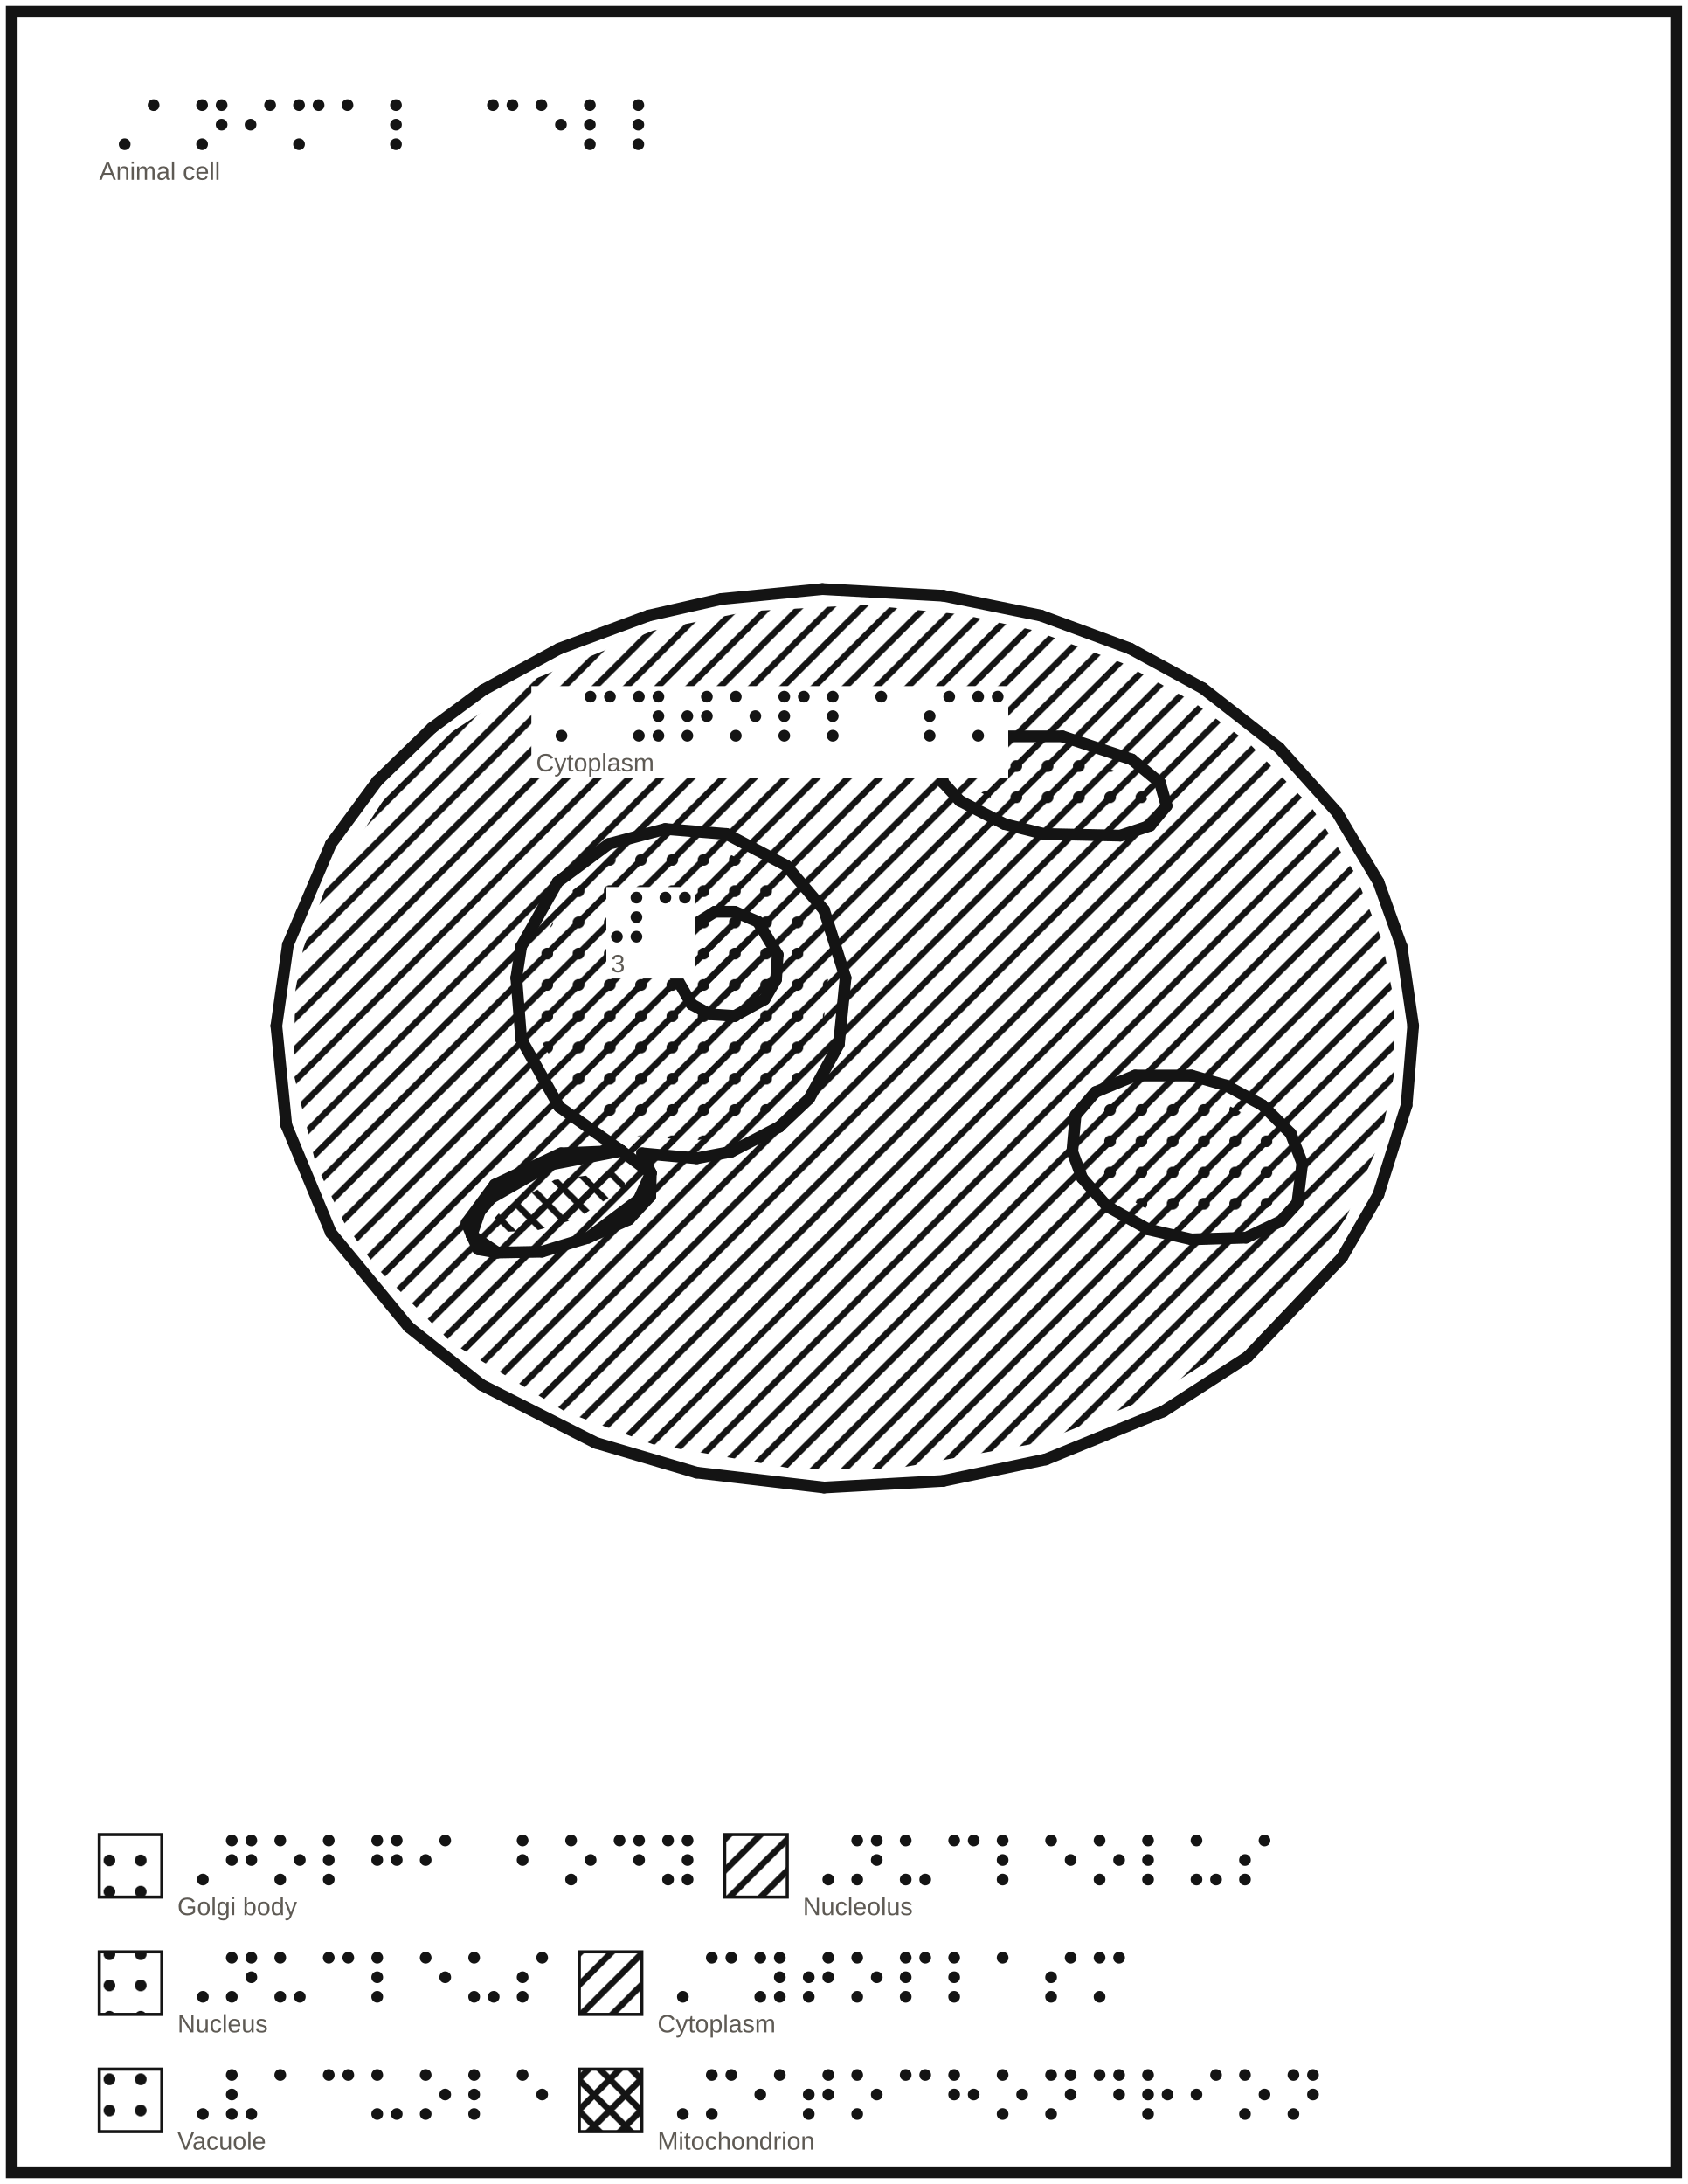
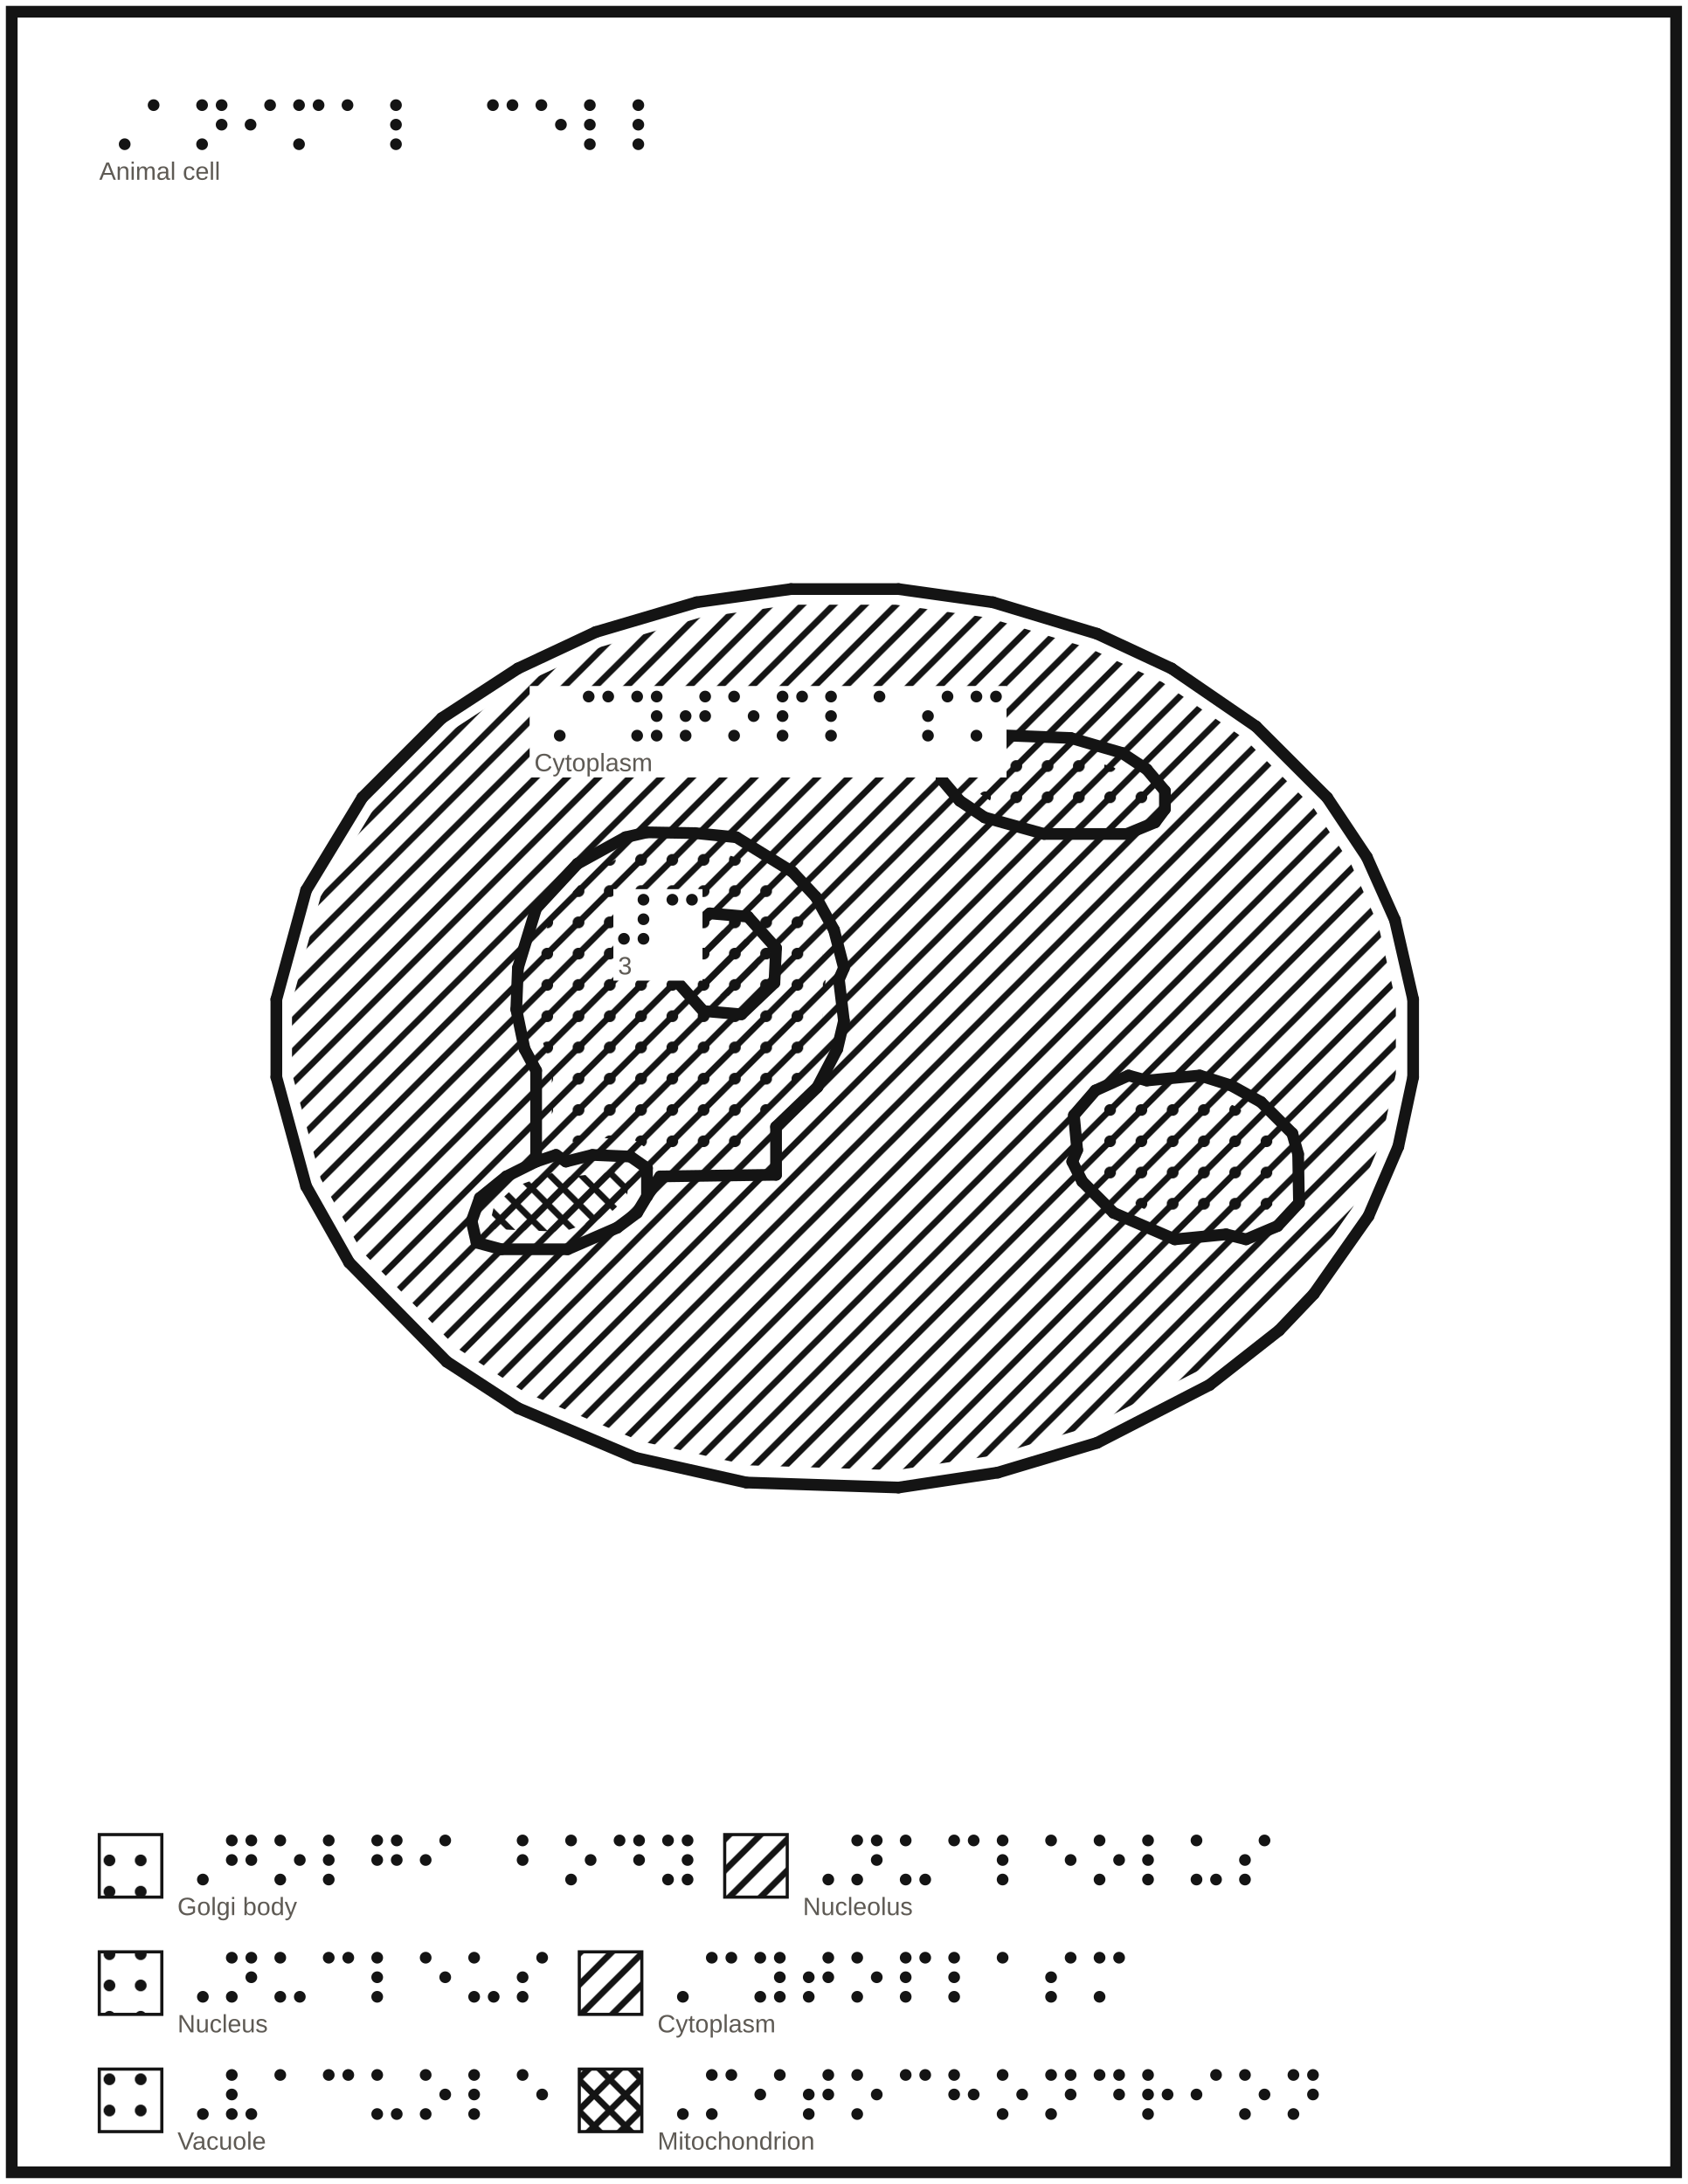
<svg xmlns="http://www.w3.org/2000/svg" aria-label="Tactile graphic: Animal cell" baseProfile="full" height="279.4mm" role="img" version="1.1" viewBox="0 0 215.9 279.4" width="215.9mm">
  <defs>
    <pattern height="4" id="dots" patternUnits="userSpaceOnUse" width="4">
      <circle cx="2" cy="2" fill="#141414" r="0.75" />
    </pattern>
    <pattern height="4" id="diagonal" patternUnits="userSpaceOnUse" width="4">
      <line stroke="#141414" stroke-width="0.8" x1="0" x2="4" y1="4" y2="0" />
      <line stroke="#141414" stroke-width="0.8" x1="-1" x2="1" y1="1" y2="-1" />
      <line stroke="#141414" stroke-width="0.8" x1="3" x2="5" y1="5" y2="3" />
    </pattern>
    <pattern height="4" id="crosshatch" patternUnits="userSpaceOnUse" width="4">
      <line stroke="#141414" stroke-width="0.8" x1="0" x2="4" y1="4" y2="0" />
      <line stroke="#141414" stroke-width="0.8" x1="-1" x2="1" y1="1" y2="-1" />
      <line stroke="#141414" stroke-width="0.8" x1="3" x2="5" y1="5" y2="3" />
      <line stroke="#141414" stroke-width="0.8" x1="0" x2="4" y1="0" y2="4" />
      <line stroke="#141414" stroke-width="0.8" x1="-1" x2="1" y1="3" y2="5" />
      <line stroke="#141414" stroke-width="0.8" x1="3" x2="5" y1="-1" y2="1" />
    </pattern>
    <pattern height="5" id="horizontal" patternUnits="userSpaceOnUse" width="5">
      <line stroke="#141414" stroke-width="0.8" x1="0" x2="5" y1="2.5" y2="2.5" />
    </pattern>
  </defs>
  <rect fill="#ffffff" height="279.4" width="215.9" x="0" y="0" />
  <rect fill="none" height="276.4" stroke="#141414" stroke-width="1.5" width="212.9" x="1.5" y="1.5" />
-   <polygon fill="url(#dots)" points="122.36,98.13 122.52,98.99 124.01,100.63 129.19,103.33 133.83,104.49 142.79,104.68 145.73,103.7 146.78,102.43 146.43,101.29 143.58,98.94 135.36,96.2 125.48,96.2 123.15,97.13 122.36,98.13" stroke="none" />
+   <polygon fill="url(#dots)" points="122.44,97.91 122.44,98.76 124.11,100.73 126.79,102.52 133.83,104.48 143.53,104.48 146.26,103.35 146.8,102.63 146.8,101.91 145.13,99.94 142.45,98.15 136.42,96.4 126.45,96.0 123.08,97.18 122.44,97.91" stroke="none" />
  <g id="r1">
-     <polygon fill="none" points="120.23,97.59 120.65,99.91 122.77,102.24 128.48,105.21 133.56,106.48 143.09,106.69 146.9,105.42 149.01,102.88 148.17,100.13 144.57,97.16 135.68,94.2 125.09,94.2 121.92,95.47" stroke="none" />
-   </g>
-   <polygon fill="url(#diagonal)" points="91.79,118.78 88.99,120.56 88.15,122.37 88.15,123.72 89.93,126.79 91.38,127.59 93.32,127.72 96.13,126.16 97.1,124.49 97.23,122.63 95.45,119.66 91.79,118.78" stroke="none" />
+     <polygon fill="none" points="120.44,97.16 120.44,99.49 122.77,102.24 125.94,104.36 133.56,106.48 143.93,106.48 147.53,104.99 148.8,103.3 148.8,101.18 146.47,98.43 143.3,96.32 136.74,94.41 126.15,93.99 121.92,95.47" stroke="none" />
+   </g>
+   <polygon fill="url(#diagonal)" points="91.45,118.92 88.7,121.23 88.43,124.41 90.93,127.2 93.89,127.48 96.89,124.63 97.02,122.01 94.5,119.19 91.45,118.92" stroke="none" />
  <g id="r2">
-     <polygon fill="none" points="91.44,116.64 87.42,119.18 86.15,121.93 86.15,124.26 88.48,128.28 90.8,129.55 93.77,129.76 97.58,127.64 99.06,125.1 99.27,122.14 96.73,117.91" stroke="none" />
-   </g>
-   <polygon fill="url(#dots)" points="80.99,145.68 81.01,145.67 81.18,145.57 81.36,145.49 81.54,145.42 81.73,145.37 81.92,145.34 82.12,145.33 82.32,145.34 88.8,145.94 92.68,145.21 98.31,142.29 101.69,139.1 105.15,132.75 105.92,125.31 103.42,117.41 99.06,112.3 92.14,108.65 85.27,108.07 78.77,109.79 72.86,114.18 68.59,121.75 68.05,125.17 68.63,132.12 73.05,140.0 80.27,144.82 80.42,144.93 80.57,145.06 80.7,145.2 80.81,145.36 80.91,145.52 80.99,145.68" stroke="none" />
+     <polygon fill="none" points="90.8,116.85 86.78,120.23 86.36,125.1 89.96,129.12 94.61,129.55 98.85,125.53 99.06,121.29 95.46,117.27" stroke="none" />
+   </g>
+   <polygon fill="url(#dots)" points="70.58,145.62 70.68,145.59 70.88,145.55 71.08,145.54 71.29,145.55 71.49,145.57 71.68,145.62 71.87,145.69 72.06,145.77 72.23,145.88 72.76,146.23 75.29,145.6 75.48,145.56 75.68,145.54 75.87,145.54 80.52,145.75 80.71,145.77 80.9,145.81 81.09,145.86 81.27,145.93 81.44,146.02 81.6,146.13 83.93,147.82 84.08,147.94 84.22,148.07 84.34,148.21 84.39,148.29 84.42,148.29 97.06,148.11 97.06,144.15 97.07,143.95 97.1,143.76 97.15,143.57 97.21,143.38 97.3,143.21 97.4,143.04 97.51,142.88 97.65,142.74 102.72,137.66 104.93,133.42 105.72,124.0 104.62,119.77 101.14,114.38 96.58,110.57 90.19,108.32 85.4,109.09 85.19,109.11 84.98,109.11 84.77,109.08 84.57,109.04 82.79,108.56 79.34,109.6 75.14,112.07 70.37,117.22 68.05,125.34 68.24,130.02 70.46,136.29 70.53,136.51 70.57,136.73 70.58,136.96 70.58,145.62" stroke="none" />
  <g id="r3">
-     <polygon fill="none" points="100.33,110.71 92.71,106.69 85.09,106.05 77.89,107.96 71.33,112.83 66.67,121.08 66.04,125.1 66.67,132.72 71.54,141.4 79.16,146.48 71.76,147.54 63.29,151.56 59.69,156.43 61.17,159.6 63.08,160.45 69.21,160.45 75.35,158.55 80.22,155.79 82.97,152.83 83.82,149.87 82.13,147.33 88.9,147.96 93.34,147.12 99.48,143.94 103.29,140.34 107.1,133.36 107.95,125.1 105.2,116.42" stroke="none" />
-   </g>
-   <polygon fill="url(#diagonal)" points="83.55,80.67 67.82,87.09 57.75,93.66 49.81,101.2 41.59,113.74 38.77,121.4 37.77,126.78 37.56,137.37 40.41,148.98 44.05,156.46 48.1,162.11 57.75,171.78 72.41,180.66 83.49,184.76 101.35,187.87 114.54,187.87 133.0,184.56 147.66,178.57 158.13,171.8 167.79,162.13 172.24,155.66 176.52,146.07 178.34,137.38 178.34,128.05 176.73,120.18 173.27,111.64 167.76,103.29 159.76,95.07 152.59,89.75 143.53,84.81 132.36,80.67 123.08,78.61 110.45,77.37 95.72,78.2 83.55,80.67" stroke="none" />
+     <polygon fill="none" points="90.38,106.27 85.09,107.11 82.76,106.48 78.53,107.75 73.87,110.5 68.58,116.21 66.04,125.1 66.25,130.4 68.58,136.96 68.58,148.39 71.12,147.54 72.39,148.39 75.78,147.54 80.43,147.75 82.76,149.44 82.76,152.83 84.45,150.29 99.06,150.08 99.06,144.15 104.35,138.86 106.89,133.99 107.74,123.83 106.47,118.96 102.66,113.04 97.58,108.8" stroke="none" />
+   </g>
+   <polygon fill="url(#diagonal)" points="57.78,93.43 47.93,103.27 41.02,114.68 37.35,128.12 37.35,137.32 41.02,150.79 46.27,160.09 58.42,172.44 67.19,178.16 81.89,184.37 95.71,187.46 114.6,188.08 126.98,186.22 139.37,182.51 153.44,175.27 162.06,168.5 166.3,164.05 173.08,154.39 176.73,145.87 178.55,137.38 178.55,128.08 176.31,118.33 172.86,110.62 167.99,103.3 159.16,94.47 148.65,87.26 139.4,82.95 126.36,79.01 114.58,77.36 101.32,77.36 89.53,79.01 76.91,82.74 67.23,87.27 57.78,93.43" stroke="none" />
  <g id="r4">
-     <polygon fill="none" points="82.97,78.75 66.89,85.31 56.51,92.08 48.26,99.91 39.79,112.83 36.83,120.87 35.77,126.58 35.56,137.59 38.52,149.66 42.33,157.49 46.57,163.41 56.51,173.36 71.54,182.47 82.97,186.7 101.18,189.87 114.72,189.87 133.56,186.49 148.59,180.35 159.39,173.36 169.33,163.41 173.99,156.64 178.43,146.69 180.34,137.59 180.34,127.85 178.65,119.6 175.05,110.71 169.33,102.03 161.08,93.56 153.67,88.06 144.36,82.98 132.93,78.75 123.4,76.63 110.49,75.36 95.46,76.21" stroke="none" />
-   </g>
-   <polygon fill="url(#dots)" points="139.51,143.54 139.19,146.85 140.17,149.45 142.87,152.52 147.63,155.18 152.6,156.32 158.69,156.13 162.4,154.37 163.83,152.8 164.32,149.06 163.18,146.12 160.08,143.02 155.87,140.72 151.91,139.59 145.57,139.59 141.9,140.98 139.51,143.54" stroke="none" />
+     <polygon fill="none" points="56.51,91.87 46.35,102.03 39.16,113.88 35.35,127.85 35.35,137.59 39.16,151.56 44.66,161.3 57.15,174.0 66.25,179.93 81.28,186.28 95.46,189.45 114.72,190.08 127.42,188.18 140.12,184.37 154.52,176.96 163.41,169.98 167.85,165.32 174.84,155.37 178.65,146.48 180.55,137.59 180.55,127.85 178.22,117.69 174.62,109.65 169.54,102.03 160.44,92.93 149.65,85.52 140.12,81.08 126.79,77.05 114.72,75.36 101.18,75.36 89.11,77.05 76.2,80.86 66.25,85.52" stroke="none" />
+   </g>
+   <polygon fill="url(#dots)" points="139.45,143.33 139.78,146.71 139.79,146.91 139.78,147.11 139.75,147.31 139.7,147.51 139.63,147.69 139.36,148.32 140.09,149.77 142.85,152.72 147.69,155.43 150.36,156.26 152.58,155.75 152.8,155.71 153.02,155.7 153.23,155.71 158.87,156.29 162.02,154.96 163.89,152.96 163.53,148.34 163.52,148.13 163.54,147.92 163.57,147.72 163.63,147.52 163.71,147.33 163.81,147.15 163.88,147.03 163.46,146.18 159.86,142.59 156.47,140.71 153.17,139.66 150.94,140.18 150.72,140.22 150.5,140.23 150.28,140.22 144.69,139.64 141.34,141.14 139.45,143.33" stroke="none" />
  <g id="r5">
-     <polygon fill="none" points="137.58,142.67 137.16,147.12 138.43,150.5 141.6,154.1 146.9,157.06 152.4,158.33 159.17,158.12 163.62,156.01 165.73,153.68 166.37,148.81 164.89,145.0 161.29,141.4 156.63,138.86 152.19,137.59 145.2,137.59 140.76,139.28" stroke="none" />
-   </g>
-   <polygon fill="url(#crosshatch)" points="80.21,150.4 79.19,149.82 70.92,150.95 64.15,154.82 63.21,155.9 63.04,156.56 64.67,157.58 68.67,157.4 73.87,155.87 79.76,151.99 80.21,150.4" stroke="none" />
+     <polygon fill="none" points="137.37,142.67 137.79,146.91 137.16,148.39 138.43,150.93 141.6,154.31 146.9,157.28 150.28,158.33 153.03,157.7 159.17,158.33 163.19,156.64 165.95,153.68 165.52,148.18 166.16,147.12 165.1,145.0 161.08,140.98 157.27,138.86 153.25,137.59 150.49,138.23 144.36,137.59 140.12,139.5" stroke="none" />
+   </g>
+   <polygon fill="url(#crosshatch)" points="80.44,150.54 79.17,149.81 72.62,150.59 72.42,150.6 72.22,150.59 72.02,150.57 71.82,150.52 71.63,150.45 71.45,150.37 71.28,150.26 70.85,149.98 65.84,151.82 63.19,154.3 62.51,157.17 62.54,157.22 72.07,157.59 77.67,155.54 80.21,153.16 80.44,150.54" stroke="none" />
  <g id="r6">
-     <polygon fill="none" points="82.55,149.44 79.59,147.75 70.27,149.02 62.86,153.25 61.38,154.95 60.75,157.49 64.14,159.6 69.0,159.39 74.72,157.7 81.49,153.25" stroke="none" />
+     <polygon fill="none" points="82.55,149.44 79.59,147.75 72.39,148.6 71.12,147.75 64.77,150.08 61.38,153.25 60.33,157.7 61.59,159.18 72.39,159.6 78.74,157.28 82.13,154.1" stroke="none" />
  </g>
  <g fill="none" id="boundaries" stroke="#141414" stroke-linecap="round" stroke-linejoin="round" stroke-width="1.5">
-     <line x1="61.81" x2="71.54" y1="88.27" y2="82.98" />
-     <line x1="71.54" x2="82.97" y1="82.98" y2="78.75" />
-     <line x1="82.97" x2="92.29" y1="78.75" y2="76.63" />
-     <line x1="92.29" x2="105.2" y1="76.63" y2="75.36" />
-     <line x1="105.2" x2="120.65" y1="75.36" y2="76.21" />
-     <line x1="120.65" x2="133.14" y1="76.21" y2="78.75" />
-     <line x1="133.14" x2="144.57" y1="78.75" y2="82.98" />
-     <line x1="144.57" x2="153.88" y1="82.98" y2="88.06" />
-     <line x1="153.88" x2="163.62" y1="88.06" y2="95.68" />
-     <line x1="163.62" x2="171.03" y1="95.68" y2="103.94" />
-     <line x1="171.03" x2="176.32" y1="103.94" y2="112.83" />
-     <line x1="176.32" x2="179.28" y1="112.83" y2="121.08" />
-     <line x1="179.28" x2="180.76" y1="121.08" y2="131.24" />
-     <line x1="180.76" x2="179.92" y1="131.24" y2="141.4" />
-     <line x1="179.92" x2="176.32" y1="141.4" y2="152.83" />
-     <line x1="176.32" x2="171.66" y1="152.83" y2="160.88" />
-     <line x1="171.66" x2="159.6" y1="160.88" y2="173.57" />
-     <line x1="159.6" x2="148.8" y1="173.57" y2="180.56" />
-     <line x1="148.8" x2="133.77" y1="180.56" y2="186.7" />
-     <line x1="133.77" x2="120.65" y1="186.7" y2="189.45" />
-     <line x1="120.65" x2="105.41" y1="189.45" y2="190.3" />
-     <line x1="105.41" x2="89.11" y1="190.3" y2="188.39" />
-     <line x1="89.11" x2="76.2" y1="188.39" y2="184.58" />
-     <line x1="76.2" x2="61.59" y1="184.58" y2="177.17" />
-     <line x1="61.59" x2="52.28" y1="177.17" y2="169.76" />
-     <line x1="52.28" x2="42.33" y1="169.76" y2="157.7" />
-     <line x1="42.33" x2="36.62" y1="157.7" y2="143.94" />
-     <line x1="36.62" x2="35.35" y1="143.94" y2="131.24" />
-     <line x1="35.35" x2="36.83" y1="131.24" y2="120.87" />
-     <line x1="36.83" x2="42.33" y1="120.87" y2="107.96" />
-     <line x1="42.33" x2="48.26" y1="107.96" y2="99.91" />
-     <line x1="48.26" x2="55.24" y1="99.91" y2="93.14" />
-     <line x1="55.24" x2="61.81" y1="93.14" y2="88.27" />
-     <line x1="120.23" x2="121.92" y1="97.59" y2="95.47" />
-     <line x1="121.92" x2="125.09" y1="95.47" y2="94.2" />
-     <line x1="125.09" x2="135.89" y1="94.2" y2="94.2" />
-     <line x1="135.89" x2="144.78" y1="94.2" y2="97.16" />
-     <line x1="144.78" x2="148.38" y1="97.16" y2="100.13" />
-     <line x1="148.38" x2="149.22" y1="100.13" y2="103.09" />
-     <line x1="149.22" x2="147.11" y1="103.09" y2="105.63" />
-     <line x1="147.11" x2="143.3" y1="105.63" y2="106.9" />
-     <line x1="143.3" x2="133.56" y1="106.9" y2="106.69" />
-     <line x1="133.56" x2="128.48" y1="106.69" y2="105.42" />
-     <line x1="128.48" x2="122.77" y1="105.42" y2="102.45" />
-     <line x1="122.77" x2="120.65" y1="102.45" y2="100.13" />
-     <line x1="120.65" x2="120.23" y1="100.13" y2="97.59" />
-     <line x1="100.54" x2="92.92" y1="110.71" y2="106.69" />
-     <line x1="92.92" x2="85.09" y1="106.69" y2="106.05" />
-     <line x1="85.09" x2="77.89" y1="106.05" y2="107.96" />
-     <line x1="77.89" x2="71.33" y1="107.96" y2="112.83" />
-     <line x1="71.33" x2="66.67" y1="112.83" y2="121.08" />
-     <line x1="66.67" x2="66.04" y1="121.08" y2="125.1" />
-     <line x1="66.04" x2="66.67" y1="125.1" y2="132.94" />
-     <line x1="66.67" x2="71.54" y1="132.94" y2="141.61" />
-     <line x1="71.54" x2="79.48" y1="141.61" y2="147.22" />
-     <line x1="79.48" x2="71.76" y1="147.22" y2="147.54" />
-     <line x1="71.76" x2="63.29" y1="147.54" y2="151.56" />
-     <line x1="63.29" x2="59.69" y1="151.56" y2="156.43" />
-     <line x1="59.69" x2="60.33" y1="156.43" y2="158.01" />
-     <line x1="60.33" x2="61.17" y1="158.01" y2="159.82" />
-     <line x1="61.17" x2="63.61" y1="159.82" y2="160.24" />
-     <line x1="63.61" x2="69.32" y1="160.24" y2="160.13" />
-     <line x1="69.32" x2="75.25" y1="160.13" y2="158.33" />
-     <line x1="75.25" x2="80.43" y1="158.33" y2="156.01" />
-     <line x1="80.43" x2="83.18" y1="156.01" y2="153.04" />
-     <line x1="83.18" x2="83.25" y1="153.04" y2="150.08" />
-     <line x1="83.25" x2="82.13" y1="150.08" y2="147.54" />
-     <line x1="82.13" x2="89.11" y1="147.54" y2="148.18" />
-     <line x1="89.11" x2="93.56" y1="148.18" y2="147.33" />
-     <line x1="93.56" x2="99.69" y1="147.33" y2="144.15" />
-     <line x1="99.69" x2="103.5" y1="144.15" y2="140.55" />
-     <line x1="103.5" x2="107.31" y1="140.55" y2="133.57" />
-     <line x1="107.31" x2="108.16" y1="133.57" y2="125.1" />
-     <line x1="108.16" x2="105.41" y1="125.1" y2="116.42" />
-     <line x1="105.41" x2="100.54" y1="116.42" y2="110.71" />
-     <line x1="91.44" x2="93.98" y1="116.64" y2="116.64" />
-     <line x1="93.98" x2="96.94" y1="116.64" y2="117.91" />
-     <line x1="96.94" x2="99.48" y1="117.91" y2="122.14" />
-     <line x1="99.48" x2="99.27" y1="122.14" y2="125.31" />
-     <line x1="99.27" x2="97.79" y1="125.31" y2="127.85" />
-     <line x1="97.79" x2="93.98" y1="127.85" y2="129.97" />
-     <line x1="93.98" x2="90.8" y1="129.97" y2="129.76" />
-     <line x1="90.8" x2="88.48" y1="129.76" y2="128.49" />
-     <line x1="88.48" x2="86.15" y1="128.49" y2="124.47" />
-     <line x1="86.15" x2="86.15" y1="124.47" y2="121.93" />
-     <line x1="86.15" x2="87.42" y1="121.93" y2="119.18" />
-     <line x1="87.42" x2="91.44" y1="119.18" y2="116.64" />
-     <line x1="137.58" x2="140.12" y1="142.67" y2="139.71" />
-     <line x1="140.12" x2="145.2" y1="139.71" y2="137.59" />
-     <line x1="145.2" x2="152.4" y1="137.59" y2="137.59" />
-     <line x1="152.4" x2="156.84" y1="137.59" y2="138.86" />
-     <line x1="156.84" x2="161.5" y1="138.86" y2="141.4" />
-     <line x1="161.5" x2="165.1" y1="141.4" y2="145.0" />
-     <line x1="165.1" x2="166.58" y1="145.0" y2="148.81" />
-     <line x1="166.58" x2="165.95" y1="148.81" y2="153.89" />
-     <line x1="165.95" x2="163.83" y1="153.89" y2="156.22" />
-     <line x1="163.83" x2="159.39" y1="156.22" y2="158.33" />
-     <line x1="159.39" x2="152.4" y1="158.33" y2="158.55" />
-     <line x1="152.4" x2="146.9" y1="158.55" y2="157.28" />
-     <line x1="146.9" x2="141.6" y1="157.28" y2="154.31" />
-     <line x1="141.6" x2="138.43" y1="154.31" y2="150.72" />
-     <line x1="138.43" x2="137.16" y1="150.72" y2="147.33" />
-     <line x1="137.16" x2="137.58" y1="147.33" y2="142.67" />
-     <line x1="83.25" x2="79.48" y1="150.08" y2="147.22" />
-     <line x1="79.48" x2="70.27" y1="147.22" y2="149.02" />
-     <line x1="70.27" x2="62.86" y1="149.02" y2="153.25" />
-     <line x1="62.86" x2="61.38" y1="153.25" y2="154.95" />
-     <line x1="61.38" x2="60.33" y1="154.95" y2="158.01" />
-     <line x1="60.33" x2="63.61" y1="158.01" y2="160.24" />
-     <line x1="75.25" x2="81.7" y1="158.33" y2="153.47" />
-     <line x1="81.7" x2="83.25" y1="153.47" y2="150.08" />
+     <line x1="68.58" x2="68.58" y1="148.6" y2="136.96" />
+     <line x1="68.58" x2="67.1" y1="136.96" y2="134.2" />
+     <line x1="67.1" x2="66.04" y1="134.2" y2="129.12" />
+     <line x1="66.04" x2="66.25" y1="129.12" y2="123.83" />
+     <line x1="66.25" x2="68.58" y1="123.83" y2="116.21" />
+     <line x1="68.58" x2="73.87" y1="116.21" y2="110.5" />
+     <line x1="73.87" x2="80.01" y1="110.5" y2="107.11" />
+     <line x1="80.01" x2="82.76" y1="107.11" y2="106.48" />
+     <line x1="82.76" x2="88.9" y1="106.48" y2="106.58" />
+     <line x1="88.9" x2="94.19" y1="106.58" y2="107.11" />
+     <line x1="94.19" x2="101.39" y1="107.11" y2="111.56" />
+     <line x1="101.39" x2="104.35" y1="111.56" y2="114.73" />
+     <line x1="104.35" x2="106.68" y1="114.73" y2="118.96" />
+     <line x1="106.68" x2="107.95" y1="118.96" y2="123.83" />
+     <line x1="107.95" x2="107.31" y1="123.83" y2="125.31" />
+     <line x1="107.31" x2="107.95" y1="125.31" y2="130.61" />
+     <line x1="107.95" x2="107.1" y1="130.61" y2="134.2" />
+     <line x1="107.1" x2="104.56" y1="134.2" y2="139.07" />
+     <line x1="104.56" x2="99.27" y1="139.07" y2="144.15" />
+     <line x1="99.27" x2="99.27" y1="144.15" y2="150.29" />
+     <line x1="99.27" x2="84.45" y1="150.29" y2="150.5" />
+     <line x1="84.45" x2="82.76" y1="150.5" y2="153.04" />
+     <line x1="68.58" x2="64.77" y1="148.6" y2="150.5" />
+     <line x1="64.77" x2="61.38" y1="150.5" y2="153.25" />
+     <line x1="61.38" x2="60.33" y1="153.25" y2="156.22" />
+     <line x1="60.33" x2="60.96" y1="156.22" y2="158.97" />
+     <line x1="60.96" x2="64.14" y1="158.97" y2="159.82" />
+     <line x1="64.14" x2="72.6" y1="159.82" y2="159.82" />
+     <line x1="72.6" x2="78.95" y1="159.82" y2="157.06" />
+     <line x1="78.95" x2="81.49" y1="157.06" y2="155.16" />
+     <line x1="81.49" x2="82.76" y1="155.16" y2="153.04" />
+     <line x1="68.58" x2="71.12" y1="148.6" y2="147.75" />
+     <line x1="71.12" x2="72.39" y1="147.75" y2="148.6" />
+     <line x1="72.39" x2="75.78" y1="148.6" y2="147.75" />
+     <line x1="75.78" x2="80.64" y1="147.75" y2="147.96" />
+     <line x1="80.64" x2="82.76" y1="147.96" y2="149.44" />
+     <line x1="82.76" x2="82.76" y1="149.44" y2="153.04" />
+     <line x1="56.51" x2="46.35" y1="91.87" y2="102.03" />
+     <line x1="46.35" x2="39.16" y1="102.03" y2="113.88" />
+     <line x1="39.16" x2="35.35" y1="113.88" y2="127.85" />
+     <line x1="35.35" x2="35.35" y1="127.85" y2="137.8" />
+     <line x1="35.35" x2="39.16" y1="137.8" y2="151.77" />
+     <line x1="39.16" x2="44.66" y1="151.77" y2="161.51" />
+     <line x1="44.66" x2="57.15" y1="161.51" y2="174.21" />
+     <line x1="57.15" x2="66.25" y1="174.21" y2="180.14" />
+     <line x1="66.25" x2="81.28" y1="180.14" y2="186.49" />
+     <line x1="81.28" x2="95.46" y1="186.49" y2="189.66" />
+     <line x1="95.46" x2="114.93" y1="189.66" y2="190.3" />
+     <line x1="114.93" x2="127.63" y1="190.3" y2="188.39" />
+     <line x1="127.63" x2="140.34" y1="188.39" y2="184.58" />
+     <line x1="140.34" x2="154.73" y1="184.58" y2="177.17" />
+     <line x1="154.73" x2="163.62" y1="177.17" y2="170.19" />
+     <line x1="163.62" x2="168.06" y1="170.19" y2="165.53" />
+     <line x1="168.06" x2="175.05" y1="165.53" y2="155.58" />
+     <line x1="175.05" x2="178.86" y1="155.58" y2="146.69" />
+     <line x1="178.86" x2="180.76" y1="146.69" y2="137.8" />
+     <line x1="180.76" x2="180.76" y1="137.8" y2="127.85" />
+     <line x1="180.76" x2="178.43" y1="127.85" y2="117.69" />
+     <line x1="178.43" x2="174.84" y1="117.69" y2="109.65" />
+     <line x1="174.84" x2="169.76" y1="109.65" y2="102.03" />
+     <line x1="169.76" x2="160.66" y1="102.03" y2="92.93" />
+     <line x1="160.66" x2="149.86" y1="92.93" y2="85.52" />
+     <line x1="149.86" x2="140.34" y1="85.52" y2="81.08" />
+     <line x1="140.34" x2="127.0" y1="81.08" y2="77.05" />
+     <line x1="127.0" x2="114.93" y1="77.05" y2="75.36" />
+     <line x1="114.93" x2="101.18" y1="75.36" y2="75.36" />
+     <line x1="101.18" x2="89.11" y1="75.36" y2="77.05" />
+     <line x1="89.11" x2="76.2" y1="77.05" y2="80.86" />
+     <line x1="76.2" x2="66.25" y1="80.86" y2="85.52" />
+     <line x1="66.25" x2="56.51" y1="85.52" y2="91.87" />
+     <line x1="120.44" x2="121.92" y1="97.16" y2="95.47" />
+     <line x1="121.92" x2="126.15" y1="95.47" y2="93.99" />
+     <line x1="126.15" x2="136.95" y1="93.99" y2="94.41" />
+     <line x1="136.95" x2="143.51" y1="94.41" y2="96.32" />
+     <line x1="143.51" x2="146.69" y1="96.32" y2="98.43" />
+     <line x1="146.69" x2="149.01" y1="98.43" y2="101.18" />
+     <line x1="149.01" x2="149.01" y1="101.18" y2="103.51" />
+     <line x1="149.01" x2="147.74" y1="103.51" y2="105.21" />
+     <line x1="147.74" x2="144.14" y1="105.21" y2="106.69" />
+     <line x1="144.14" x2="133.56" y1="106.69" y2="106.69" />
+     <line x1="133.56" x2="125.94" y1="106.69" y2="104.57" />
+     <line x1="125.94" x2="122.77" y1="104.57" y2="102.45" />
+     <line x1="122.77" x2="120.44" y1="102.45" y2="99.7" />
+     <line x1="120.44" x2="120.44" y1="99.7" y2="97.16" />
+     <line x1="90.8" x2="86.78" y1="116.85" y2="120.23" />
+     <line x1="86.78" x2="86.36" y1="120.23" y2="125.31" />
+     <line x1="86.36" x2="89.96" y1="125.31" y2="129.34" />
+     <line x1="89.96" x2="94.83" y1="129.34" y2="129.76" />
+     <line x1="94.83" x2="99.06" y1="129.76" y2="125.74" />
+     <line x1="99.06" x2="99.27" y1="125.74" y2="121.29" />
+     <line x1="99.27" x2="95.67" y1="121.29" y2="117.27" />
+     <line x1="95.67" x2="90.8" y1="117.27" y2="116.85" />
+     <line x1="137.37" x2="140.12" y1="142.67" y2="139.5" />
+     <line x1="140.12" x2="144.36" y1="139.5" y2="137.59" />
+     <line x1="144.36" x2="146.69" y1="137.59" y2="138.23" />
+     <line x1="146.69" x2="153.46" y1="138.23" y2="137.59" />
+     <line x1="153.46" x2="157.48" y1="137.59" y2="138.86" />
+     <line x1="157.48" x2="161.29" y1="138.86" y2="140.98" />
+     <line x1="161.29" x2="165.31" y1="140.98" y2="145.0" />
+     <line x1="165.31" x2="166.05" y1="145.0" y2="147.65" />
+     <line x1="166.05" x2="166.16" y1="147.65" y2="153.89" />
+     <line x1="166.16" x2="163.41" y1="153.89" y2="156.85" />
+     <line x1="163.41" x2="159.39" y1="156.85" y2="158.55" />
+     <line x1="159.39" x2="156.84" y1="158.55" y2="157.91" />
+     <line x1="156.84" x2="150.28" y1="157.91" y2="158.55" />
+     <line x1="150.28" x2="142.45" y1="158.55" y2="155.16" />
+     <line x1="142.45" x2="138.43" y1="155.16" y2="151.14" />
+     <line x1="138.43" x2="137.16" y1="151.14" y2="148.6" />
+     <line x1="137.16" x2="137.79" y1="148.6" y2="147.12" />
+     <line x1="137.79" x2="137.37" y1="147.12" y2="142.67" />
  </g>
  <circle cx="15.95" cy="18.45" fill="#141414" r="0.75" />
  <circle cx="19.65" cy="13.45" fill="#141414" r="0.75" />
  <circle cx="25.85" cy="13.45" fill="#141414" r="0.75" />
  <circle cx="25.85" cy="18.45" fill="#141414" r="0.75" />
  <circle cx="28.35" cy="13.45" fill="#141414" r="0.75" />
  <circle cx="28.35" cy="15.95" fill="#141414" r="0.75" />
  <circle cx="32.05" cy="15.95" fill="#141414" r="0.75" />
  <circle cx="34.55" cy="13.45" fill="#141414" r="0.75" />
  <circle cx="38.25" cy="13.45" fill="#141414" r="0.75" />
  <circle cx="38.25" cy="18.45" fill="#141414" r="0.75" />
  <circle cx="40.75" cy="13.45" fill="#141414" r="0.75" />
  <circle cx="44.45" cy="13.45" fill="#141414" r="0.75" />
  <circle cx="50.65" cy="13.45" fill="#141414" r="0.75" />
  <circle cx="50.65" cy="15.95" fill="#141414" r="0.75" />
  <circle cx="50.65" cy="18.45" fill="#141414" r="0.75" />
  <circle cx="63.05" cy="13.45" fill="#141414" r="0.75" />
  <circle cx="65.55" cy="13.45" fill="#141414" r="0.75" />
  <circle cx="69.25" cy="13.45" fill="#141414" r="0.75" />
  <circle cx="71.75" cy="15.95" fill="#141414" r="0.75" />
  <circle cx="75.45" cy="13.45" fill="#141414" r="0.75" />
  <circle cx="75.45" cy="15.95" fill="#141414" r="0.75" />
  <circle cx="75.45" cy="18.45" fill="#141414" r="0.75" />
  <circle cx="81.65" cy="13.45" fill="#141414" r="0.75" />
  <circle cx="81.65" cy="15.95" fill="#141414" r="0.75" />
  <circle cx="81.65" cy="18.45" fill="#141414" r="0.75" />
  <text class="print-label" fill="#5e5a54" font-family="Arial, sans-serif" font-size="3.2px" x="12.7" y="23.0">Animal cell</text>
-   <rect fill="#ffffff" height="11.7" width="11.4" x="77.56" y="113.48" />
-   <circle cx="78.91" cy="119.83" fill="#141414" r="0.75" />
-   <circle cx="81.41" cy="114.83" fill="#141414" r="0.75" />
-   <circle cx="81.41" cy="117.33" fill="#141414" r="0.75" />
-   <circle cx="81.41" cy="119.83" fill="#141414" r="0.75" />
-   <circle cx="85.11" cy="114.83" fill="#141414" r="0.75" />
-   <circle cx="87.61" cy="114.83" fill="#141414" r="0.75" />
-   <text class="print-label" fill="#5e5a54" font-family="Arial, sans-serif" font-size="3.2px" x="78.16" y="124.38">3</text>
-   <rect fill="#ffffff" height="11.7" width="61" x="67.97" y="87.77" />
-   <circle cx="71.82" cy="94.12" fill="#141414" r="0.75" />
-   <circle cx="75.52" cy="89.12" fill="#141414" r="0.75" />
-   <circle cx="78.02" cy="89.12" fill="#141414" r="0.75" />
-   <circle cx="81.72" cy="89.12" fill="#141414" r="0.75" />
-   <circle cx="81.72" cy="94.12" fill="#141414" r="0.75" />
-   <circle cx="84.22" cy="89.12" fill="#141414" r="0.75" />
-   <circle cx="84.22" cy="91.62" fill="#141414" r="0.75" />
-   <circle cx="84.22" cy="94.12" fill="#141414" r="0.75" />
-   <circle cx="87.92" cy="91.62" fill="#141414" r="0.75" />
-   <circle cx="87.92" cy="94.12" fill="#141414" r="0.75" />
-   <circle cx="90.42" cy="89.12" fill="#141414" r="0.75" />
-   <circle cx="90.42" cy="91.62" fill="#141414" r="0.75" />
-   <circle cx="94.12" cy="89.12" fill="#141414" r="0.75" />
-   <circle cx="94.12" cy="94.12" fill="#141414" r="0.75" />
-   <circle cx="96.62" cy="91.62" fill="#141414" r="0.75" />
-   <circle cx="100.32" cy="89.12" fill="#141414" r="0.75" />
-   <circle cx="100.32" cy="91.62" fill="#141414" r="0.75" />
-   <circle cx="100.32" cy="94.12" fill="#141414" r="0.75" />
-   <circle cx="102.82" cy="89.12" fill="#141414" r="0.75" />
-   <circle cx="106.52" cy="89.12" fill="#141414" r="0.75" />
-   <circle cx="106.52" cy="91.62" fill="#141414" r="0.75" />
-   <circle cx="106.52" cy="94.12" fill="#141414" r="0.75" />
-   <circle cx="112.72" cy="89.12" fill="#141414" r="0.75" />
-   <circle cx="118.92" cy="91.62" fill="#141414" r="0.75" />
-   <circle cx="118.92" cy="94.12" fill="#141414" r="0.75" />
-   <circle cx="121.42" cy="89.12" fill="#141414" r="0.75" />
-   <circle cx="125.12" cy="89.12" fill="#141414" r="0.75" />
-   <circle cx="125.12" cy="94.12" fill="#141414" r="0.75" />
-   <circle cx="127.62" cy="89.12" fill="#141414" r="0.75" />
-   <text class="print-label" fill="#5e5a54" font-family="Arial, sans-serif" font-size="3.2px" x="68.57" y="98.67">Cytoplasm</text>
+   <rect fill="#ffffff" height="11.7" width="11.4" x="78.46" y="113.75" />
+   <circle cx="79.81" cy="120.1" fill="#141414" r="0.75" />
+   <circle cx="82.31" cy="115.1" fill="#141414" r="0.75" />
+   <circle cx="82.31" cy="117.6" fill="#141414" r="0.75" />
+   <circle cx="82.31" cy="120.1" fill="#141414" r="0.75" />
+   <circle cx="86.01" cy="115.1" fill="#141414" r="0.75" />
+   <circle cx="88.51" cy="115.1" fill="#141414" r="0.75" />
+   <text class="print-label" fill="#5e5a54" font-family="Arial, sans-serif" font-size="3.2px" x="79.06" y="124.65">3</text>
+   <rect fill="#ffffff" height="11.7" width="61" x="67.75" y="87.76" />
+   <circle cx="71.6" cy="94.11" fill="#141414" r="0.75" />
+   <circle cx="75.3" cy="89.11" fill="#141414" r="0.75" />
+   <circle cx="77.8" cy="89.11" fill="#141414" r="0.75" />
+   <circle cx="81.5" cy="89.11" fill="#141414" r="0.75" />
+   <circle cx="81.5" cy="94.11" fill="#141414" r="0.75" />
+   <circle cx="84.0" cy="89.11" fill="#141414" r="0.75" />
+   <circle cx="84.0" cy="91.61" fill="#141414" r="0.75" />
+   <circle cx="84.0" cy="94.11" fill="#141414" r="0.75" />
+   <circle cx="87.7" cy="91.61" fill="#141414" r="0.75" />
+   <circle cx="87.7" cy="94.11" fill="#141414" r="0.75" />
+   <circle cx="90.2" cy="89.11" fill="#141414" r="0.75" />
+   <circle cx="90.2" cy="91.61" fill="#141414" r="0.75" />
+   <circle cx="93.9" cy="89.11" fill="#141414" r="0.75" />
+   <circle cx="93.9" cy="94.11" fill="#141414" r="0.75" />
+   <circle cx="96.4" cy="91.61" fill="#141414" r="0.75" />
+   <circle cx="100.1" cy="89.11" fill="#141414" r="0.75" />
+   <circle cx="100.1" cy="91.61" fill="#141414" r="0.75" />
+   <circle cx="100.1" cy="94.11" fill="#141414" r="0.75" />
+   <circle cx="102.6" cy="89.11" fill="#141414" r="0.75" />
+   <circle cx="106.3" cy="89.11" fill="#141414" r="0.75" />
+   <circle cx="106.3" cy="91.61" fill="#141414" r="0.75" />
+   <circle cx="106.3" cy="94.11" fill="#141414" r="0.75" />
+   <circle cx="112.5" cy="89.11" fill="#141414" r="0.75" />
+   <circle cx="118.7" cy="91.61" fill="#141414" r="0.75" />
+   <circle cx="118.7" cy="94.11" fill="#141414" r="0.75" />
+   <circle cx="121.2" cy="89.11" fill="#141414" r="0.75" />
+   <circle cx="124.9" cy="89.11" fill="#141414" r="0.75" />
+   <circle cx="124.9" cy="94.11" fill="#141414" r="0.75" />
+   <circle cx="127.4" cy="89.11" fill="#141414" r="0.75" />
+   <text class="print-label" fill="#5e5a54" font-family="Arial, sans-serif" font-size="3.2px" x="68.35" y="98.66">Cytoplasm</text>
  <rect fill="url(#dots)" height="8.0" stroke="#141414" stroke-width="0.4" width="8.0" x="12.7" y="234.7" />
  <circle cx="25.95" cy="240.45" fill="#141414" r="0.75" />
  <circle cx="29.65" cy="235.45" fill="#141414" r="0.75" />
  <circle cx="29.65" cy="237.95" fill="#141414" r="0.75" />
  <circle cx="32.15" cy="235.45" fill="#141414" r="0.75" />
  <circle cx="32.15" cy="237.95" fill="#141414" r="0.75" />
  <circle cx="35.85" cy="235.45" fill="#141414" r="0.75" />
  <circle cx="35.85" cy="240.45" fill="#141414" r="0.75" />
  <circle cx="38.35" cy="237.95" fill="#141414" r="0.75" />
  <circle cx="42.05" cy="235.45" fill="#141414" r="0.75" />
  <circle cx="42.05" cy="237.95" fill="#141414" r="0.75" />
  <circle cx="42.05" cy="240.45" fill="#141414" r="0.75" />
  <circle cx="48.25" cy="235.45" fill="#141414" r="0.75" />
  <circle cx="48.25" cy="237.95" fill="#141414" r="0.75" />
  <circle cx="50.75" cy="235.45" fill="#141414" r="0.75" />
  <circle cx="50.75" cy="237.95" fill="#141414" r="0.75" />
  <circle cx="54.45" cy="237.95" fill="#141414" r="0.75" />
  <circle cx="56.95" cy="235.45" fill="#141414" r="0.75" />
  <circle cx="66.85" cy="235.45" fill="#141414" r="0.75" />
  <circle cx="66.85" cy="237.95" fill="#141414" r="0.75" />
  <circle cx="73.05" cy="235.45" fill="#141414" r="0.75" />
  <circle cx="73.05" cy="240.45" fill="#141414" r="0.75" />
  <circle cx="75.55" cy="237.95" fill="#141414" r="0.75" />
  <circle cx="79.25" cy="235.45" fill="#141414" r="0.75" />
  <circle cx="81.75" cy="235.45" fill="#141414" r="0.75" />
  <circle cx="81.75" cy="237.95" fill="#141414" r="0.75" />
  <circle cx="85.45" cy="235.45" fill="#141414" r="0.75" />
  <circle cx="85.45" cy="240.45" fill="#141414" r="0.75" />
  <circle cx="87.95" cy="235.45" fill="#141414" r="0.75" />
  <circle cx="87.95" cy="237.95" fill="#141414" r="0.75" />
  <circle cx="87.95" cy="240.45" fill="#141414" r="0.75" />
  <text class="print-label" fill="#5e5a54" font-family="Arial, sans-serif" font-size="3.2px" x="22.7" y="245">Golgi body</text>
  <rect fill="url(#diagonal)" height="8.0" stroke="#141414" stroke-width="0.4" width="8.0" x="92.7" y="234.7" />
  <circle cx="105.95" cy="240.45" fill="#141414" r="0.75" />
  <circle cx="109.65" cy="235.45" fill="#141414" r="0.75" />
  <circle cx="109.65" cy="240.45" fill="#141414" r="0.75" />
  <circle cx="112.15" cy="235.45" fill="#141414" r="0.75" />
  <circle cx="112.15" cy="237.95" fill="#141414" r="0.75" />
  <circle cx="115.85" cy="235.45" fill="#141414" r="0.75" />
  <circle cx="115.85" cy="240.45" fill="#141414" r="0.75" />
  <circle cx="118.35" cy="240.45" fill="#141414" r="0.75" />
  <circle cx="122.05" cy="235.45" fill="#141414" r="0.75" />
  <circle cx="124.55" cy="235.45" fill="#141414" r="0.75" />
  <circle cx="128.25" cy="235.45" fill="#141414" r="0.75" />
  <circle cx="128.25" cy="237.95" fill="#141414" r="0.75" />
  <circle cx="128.25" cy="240.45" fill="#141414" r="0.75" />
  <circle cx="134.45" cy="235.45" fill="#141414" r="0.75" />
  <circle cx="136.95" cy="237.95" fill="#141414" r="0.75" />
  <circle cx="140.65" cy="235.45" fill="#141414" r="0.75" />
  <circle cx="140.65" cy="240.45" fill="#141414" r="0.75" />
  <circle cx="143.15" cy="237.95" fill="#141414" r="0.75" />
  <circle cx="146.85" cy="235.45" fill="#141414" r="0.75" />
  <circle cx="146.85" cy="237.95" fill="#141414" r="0.75" />
  <circle cx="146.85" cy="240.45" fill="#141414" r="0.75" />
  <circle cx="153.05" cy="235.45" fill="#141414" r="0.75" />
  <circle cx="153.05" cy="240.45" fill="#141414" r="0.75" />
  <circle cx="155.55" cy="240.45" fill="#141414" r="0.75" />
  <circle cx="159.25" cy="237.95" fill="#141414" r="0.75" />
  <circle cx="159.25" cy="240.45" fill="#141414" r="0.75" />
  <circle cx="161.75" cy="235.45" fill="#141414" r="0.75" />
  <text class="print-label" fill="#5e5a54" font-family="Arial, sans-serif" font-size="3.2px" x="102.7" y="245">Nucleolus</text>
  <rect fill="url(#dots)" height="8.0" stroke="#141414" stroke-width="0.4" width="8.0" x="12.7" y="249.7" />
  <circle cx="25.95" cy="255.45" fill="#141414" r="0.75" />
  <circle cx="29.65" cy="250.45" fill="#141414" r="0.75" />
  <circle cx="29.65" cy="255.45" fill="#141414" r="0.75" />
  <circle cx="32.15" cy="250.45" fill="#141414" r="0.75" />
  <circle cx="32.15" cy="252.95" fill="#141414" r="0.75" />
  <circle cx="35.85" cy="250.45" fill="#141414" r="0.75" />
  <circle cx="35.85" cy="255.45" fill="#141414" r="0.75" />
  <circle cx="38.35" cy="255.45" fill="#141414" r="0.75" />
  <circle cx="42.05" cy="250.45" fill="#141414" r="0.75" />
  <circle cx="44.55" cy="250.45" fill="#141414" r="0.75" />
  <circle cx="48.25" cy="250.45" fill="#141414" r="0.75" />
  <circle cx="48.25" cy="252.95" fill="#141414" r="0.75" />
  <circle cx="48.25" cy="255.45" fill="#141414" r="0.75" />
  <circle cx="54.45" cy="250.45" fill="#141414" r="0.75" />
  <circle cx="56.95" cy="252.95" fill="#141414" r="0.75" />
  <circle cx="60.65" cy="250.45" fill="#141414" r="0.75" />
  <circle cx="60.65" cy="255.45" fill="#141414" r="0.75" />
  <circle cx="63.15" cy="255.45" fill="#141414" r="0.75" />
  <circle cx="66.85" cy="252.95" fill="#141414" r="0.75" />
  <circle cx="66.85" cy="255.45" fill="#141414" r="0.75" />
  <circle cx="69.35" cy="250.45" fill="#141414" r="0.75" />
  <text class="print-label" fill="#5e5a54" font-family="Arial, sans-serif" font-size="3.2px" x="22.7" y="260.0">Nucleus</text>
  <rect fill="url(#diagonal)" height="8.0" stroke="#141414" stroke-width="0.4" width="8.0" x="74.1" y="249.7" />
  <circle cx="87.35" cy="255.45" fill="#141414" r="0.75" />
  <circle cx="91.05" cy="250.45" fill="#141414" r="0.75" />
  <circle cx="93.55" cy="250.45" fill="#141414" r="0.75" />
  <circle cx="97.25" cy="250.45" fill="#141414" r="0.75" />
  <circle cx="97.25" cy="255.45" fill="#141414" r="0.75" />
  <circle cx="99.75" cy="250.45" fill="#141414" r="0.75" />
  <circle cx="99.75" cy="252.95" fill="#141414" r="0.75" />
  <circle cx="99.75" cy="255.45" fill="#141414" r="0.75" />
  <circle cx="103.45" cy="252.95" fill="#141414" r="0.75" />
  <circle cx="103.45" cy="255.45" fill="#141414" r="0.75" />
  <circle cx="105.95" cy="250.45" fill="#141414" r="0.75" />
  <circle cx="105.95" cy="252.95" fill="#141414" r="0.75" />
  <circle cx="109.65" cy="250.45" fill="#141414" r="0.75" />
  <circle cx="109.65" cy="255.45" fill="#141414" r="0.75" />
  <circle cx="112.15" cy="252.95" fill="#141414" r="0.75" />
  <circle cx="115.85" cy="250.45" fill="#141414" r="0.75" />
  <circle cx="115.85" cy="252.95" fill="#141414" r="0.75" />
  <circle cx="115.85" cy="255.45" fill="#141414" r="0.75" />
  <circle cx="118.35" cy="250.45" fill="#141414" r="0.75" />
  <circle cx="122.05" cy="250.45" fill="#141414" r="0.75" />
  <circle cx="122.05" cy="252.95" fill="#141414" r="0.75" />
  <circle cx="122.05" cy="255.45" fill="#141414" r="0.75" />
  <circle cx="128.25" cy="250.45" fill="#141414" r="0.75" />
  <circle cx="134.45" cy="252.95" fill="#141414" r="0.75" />
  <circle cx="134.45" cy="255.45" fill="#141414" r="0.75" />
  <circle cx="136.95" cy="250.45" fill="#141414" r="0.75" />
  <circle cx="140.65" cy="250.45" fill="#141414" r="0.75" />
  <circle cx="140.65" cy="255.45" fill="#141414" r="0.75" />
  <circle cx="143.15" cy="250.45" fill="#141414" r="0.75" />
  <text class="print-label" fill="#5e5a54" font-family="Arial, sans-serif" font-size="3.2px" x="84.1" y="260.0">Cytoplasm</text>
  <rect fill="url(#dots)" height="8.0" stroke="#141414" stroke-width="0.4" width="8.0" x="12.7" y="264.7" />
  <circle cx="25.95" cy="270.45" fill="#141414" r="0.75" />
  <circle cx="29.65" cy="265.45" fill="#141414" r="0.75" />
  <circle cx="29.65" cy="267.95" fill="#141414" r="0.75" />
  <circle cx="29.65" cy="270.45" fill="#141414" r="0.75" />
  <circle cx="32.15" cy="270.45" fill="#141414" r="0.75" />
  <circle cx="35.85" cy="265.45" fill="#141414" r="0.75" />
  <circle cx="42.05" cy="265.45" fill="#141414" r="0.75" />
  <circle cx="44.55" cy="265.45" fill="#141414" r="0.75" />
  <circle cx="48.25" cy="265.45" fill="#141414" r="0.75" />
  <circle cx="48.25" cy="270.45" fill="#141414" r="0.75" />
  <circle cx="50.75" cy="270.45" fill="#141414" r="0.75" />
  <circle cx="54.45" cy="265.45" fill="#141414" r="0.75" />
  <circle cx="54.45" cy="270.45" fill="#141414" r="0.75" />
  <circle cx="56.95" cy="267.95" fill="#141414" r="0.75" />
  <circle cx="60.65" cy="265.45" fill="#141414" r="0.75" />
  <circle cx="60.65" cy="267.95" fill="#141414" r="0.75" />
  <circle cx="60.65" cy="270.45" fill="#141414" r="0.75" />
  <circle cx="66.85" cy="265.45" fill="#141414" r="0.75" />
  <circle cx="69.35" cy="267.95" fill="#141414" r="0.75" />
  <text class="print-label" fill="#5e5a54" font-family="Arial, sans-serif" font-size="3.2px" x="22.7" y="275.0">Vacuole</text>
  <rect fill="url(#crosshatch)" height="8.0" stroke="#141414" stroke-width="0.4" width="8.0" x="74.1" y="264.7" />
  <circle cx="87.35" cy="270.45" fill="#141414" r="0.75" />
  <circle cx="91.05" cy="265.45" fill="#141414" r="0.75" />
  <circle cx="91.05" cy="270.45" fill="#141414" r="0.75" />
  <circle cx="93.55" cy="265.45" fill="#141414" r="0.75" />
  <circle cx="97.25" cy="267.95" fill="#141414" r="0.75" />
  <circle cx="99.75" cy="265.45" fill="#141414" r="0.75" />
  <circle cx="103.45" cy="267.95" fill="#141414" r="0.75" />
  <circle cx="103.45" cy="270.45" fill="#141414" r="0.75" />
  <circle cx="105.95" cy="265.45" fill="#141414" r="0.75" />
  <circle cx="105.95" cy="267.95" fill="#141414" r="0.75" />
  <circle cx="109.65" cy="265.45" fill="#141414" r="0.75" />
  <circle cx="109.65" cy="270.45" fill="#141414" r="0.75" />
  <circle cx="112.15" cy="267.95" fill="#141414" r="0.75" />
  <circle cx="115.85" cy="265.45" fill="#141414" r="0.75" />
  <circle cx="118.35" cy="265.45" fill="#141414" r="0.75" />
  <circle cx="122.05" cy="265.45" fill="#141414" r="0.75" />
  <circle cx="122.05" cy="267.95" fill="#141414" r="0.75" />
  <circle cx="124.55" cy="267.95" fill="#141414" r="0.75" />
  <circle cx="128.25" cy="265.45" fill="#141414" r="0.75" />
  <circle cx="128.25" cy="270.45" fill="#141414" r="0.75" />
  <circle cx="130.75" cy="267.95" fill="#141414" r="0.75" />
  <circle cx="134.45" cy="265.45" fill="#141414" r="0.75" />
  <circle cx="134.45" cy="270.45" fill="#141414" r="0.75" />
  <circle cx="136.95" cy="265.45" fill="#141414" r="0.75" />
  <circle cx="136.95" cy="267.95" fill="#141414" r="0.75" />
  <circle cx="140.65" cy="265.45" fill="#141414" r="0.75" />
  <circle cx="143.15" cy="265.45" fill="#141414" r="0.75" />
  <circle cx="143.15" cy="267.95" fill="#141414" r="0.75" />
  <circle cx="146.85" cy="265.45" fill="#141414" r="0.75" />
  <circle cx="146.85" cy="267.95" fill="#141414" r="0.75" />
  <circle cx="146.85" cy="270.45" fill="#141414" r="0.75" />
  <circle cx="149.35" cy="267.95" fill="#141414" r="0.75" />
  <circle cx="153.05" cy="267.95" fill="#141414" r="0.75" />
  <circle cx="155.55" cy="265.45" fill="#141414" r="0.75" />
  <circle cx="159.25" cy="265.45" fill="#141414" r="0.75" />
  <circle cx="159.25" cy="270.45" fill="#141414" r="0.75" />
  <circle cx="161.75" cy="267.95" fill="#141414" r="0.75" />
  <circle cx="165.45" cy="265.45" fill="#141414" r="0.75" />
  <circle cx="165.45" cy="270.45" fill="#141414" r="0.75" />
  <circle cx="167.95" cy="265.45" fill="#141414" r="0.75" />
  <circle cx="167.95" cy="267.95" fill="#141414" r="0.75" />
  <text class="print-label" fill="#5e5a54" font-family="Arial, sans-serif" font-size="3.2px" x="84.1" y="275.0">Mitochondrion</text>
</svg>
